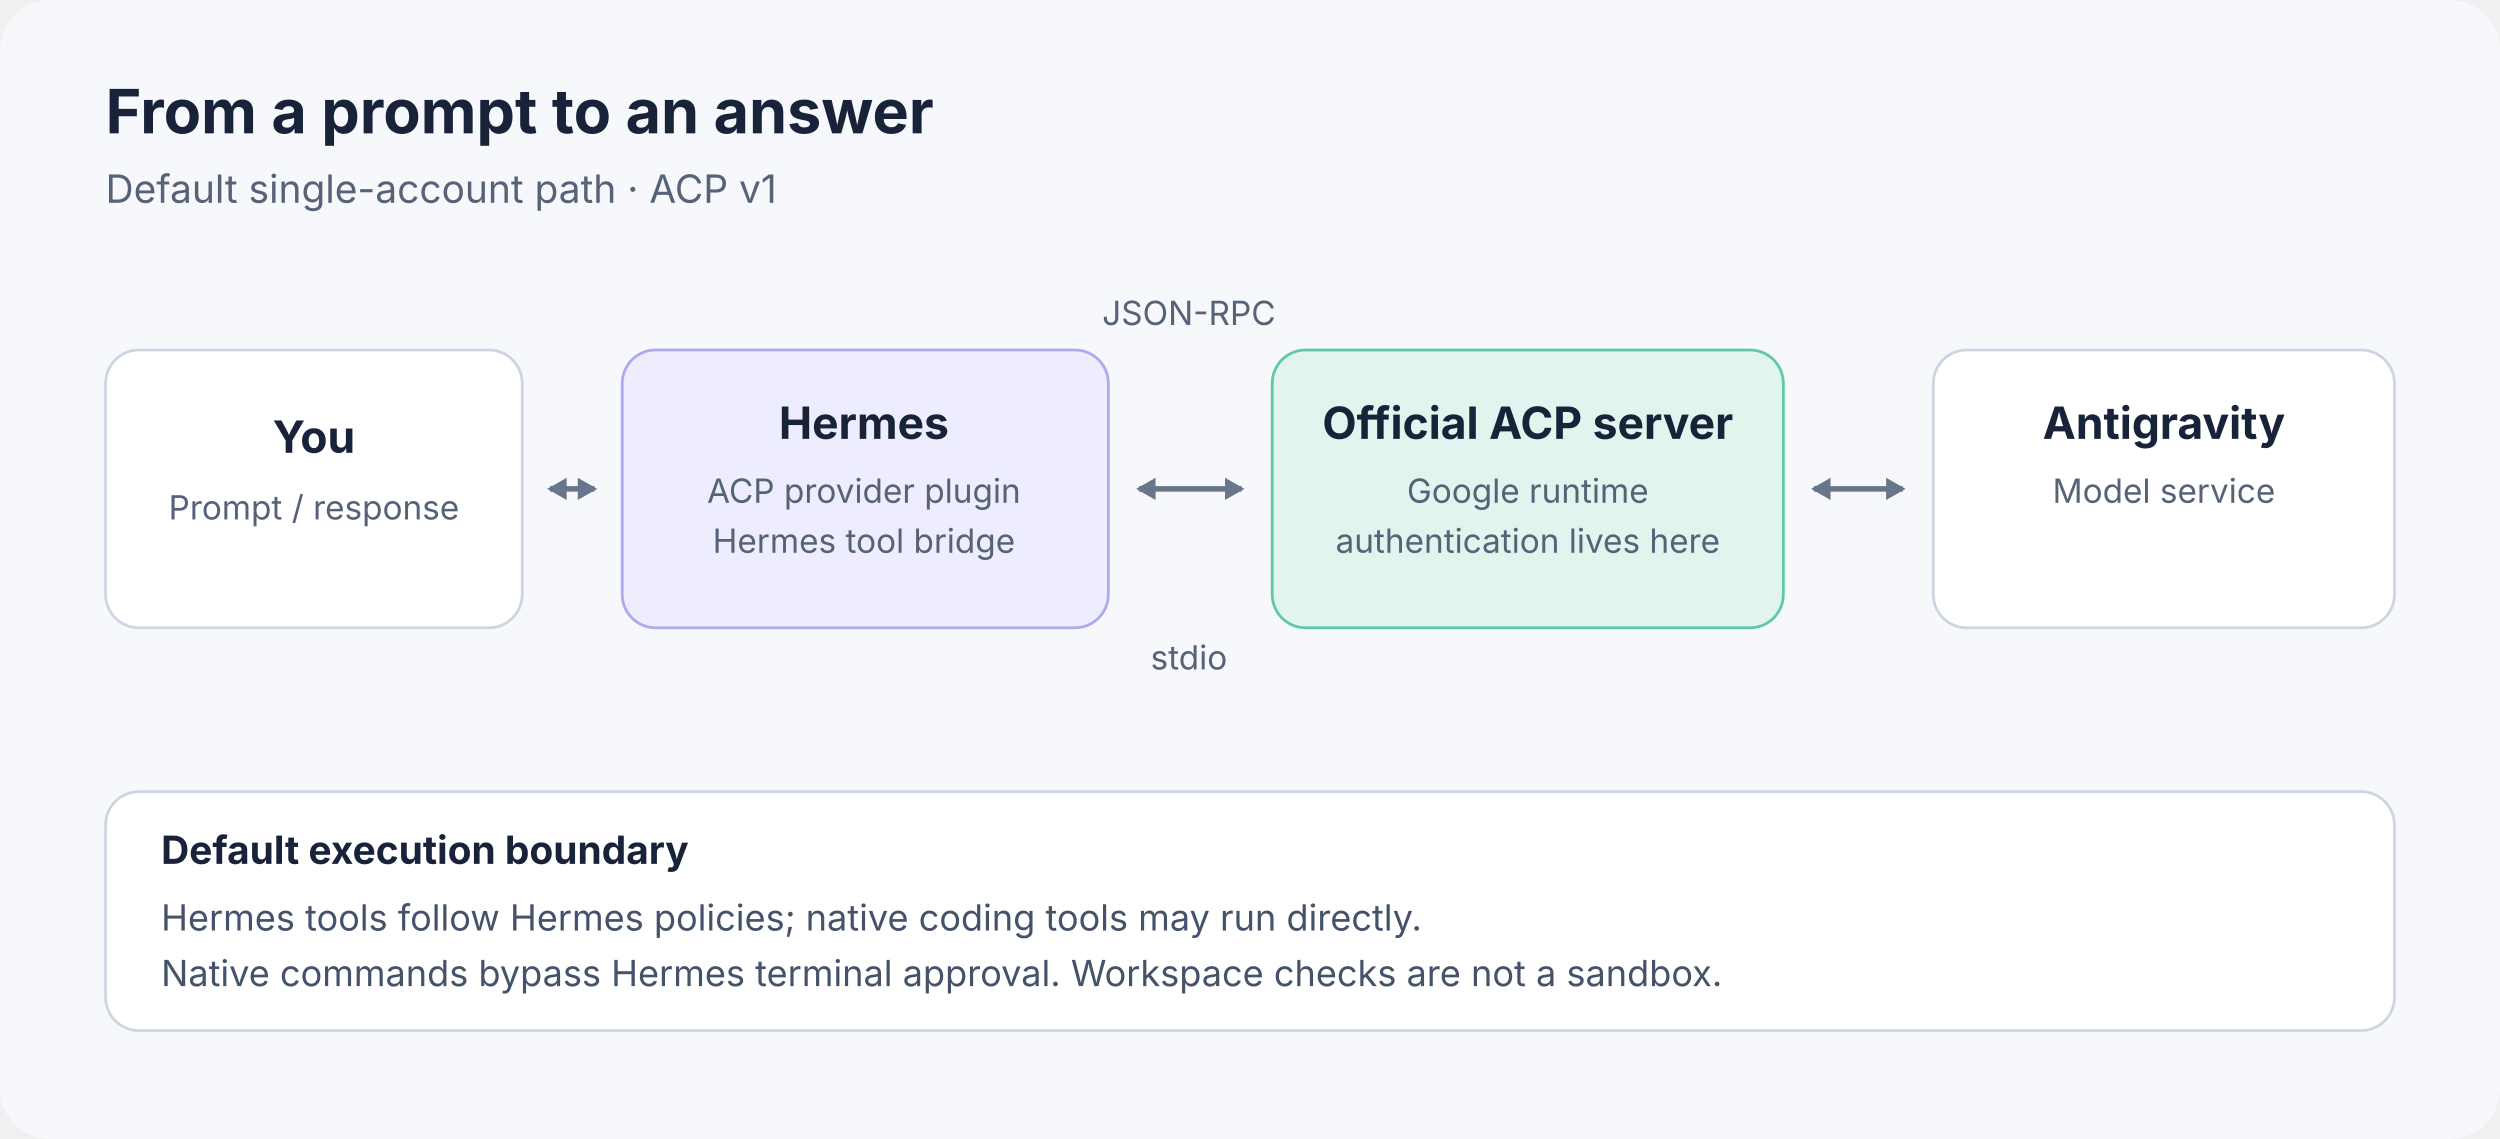
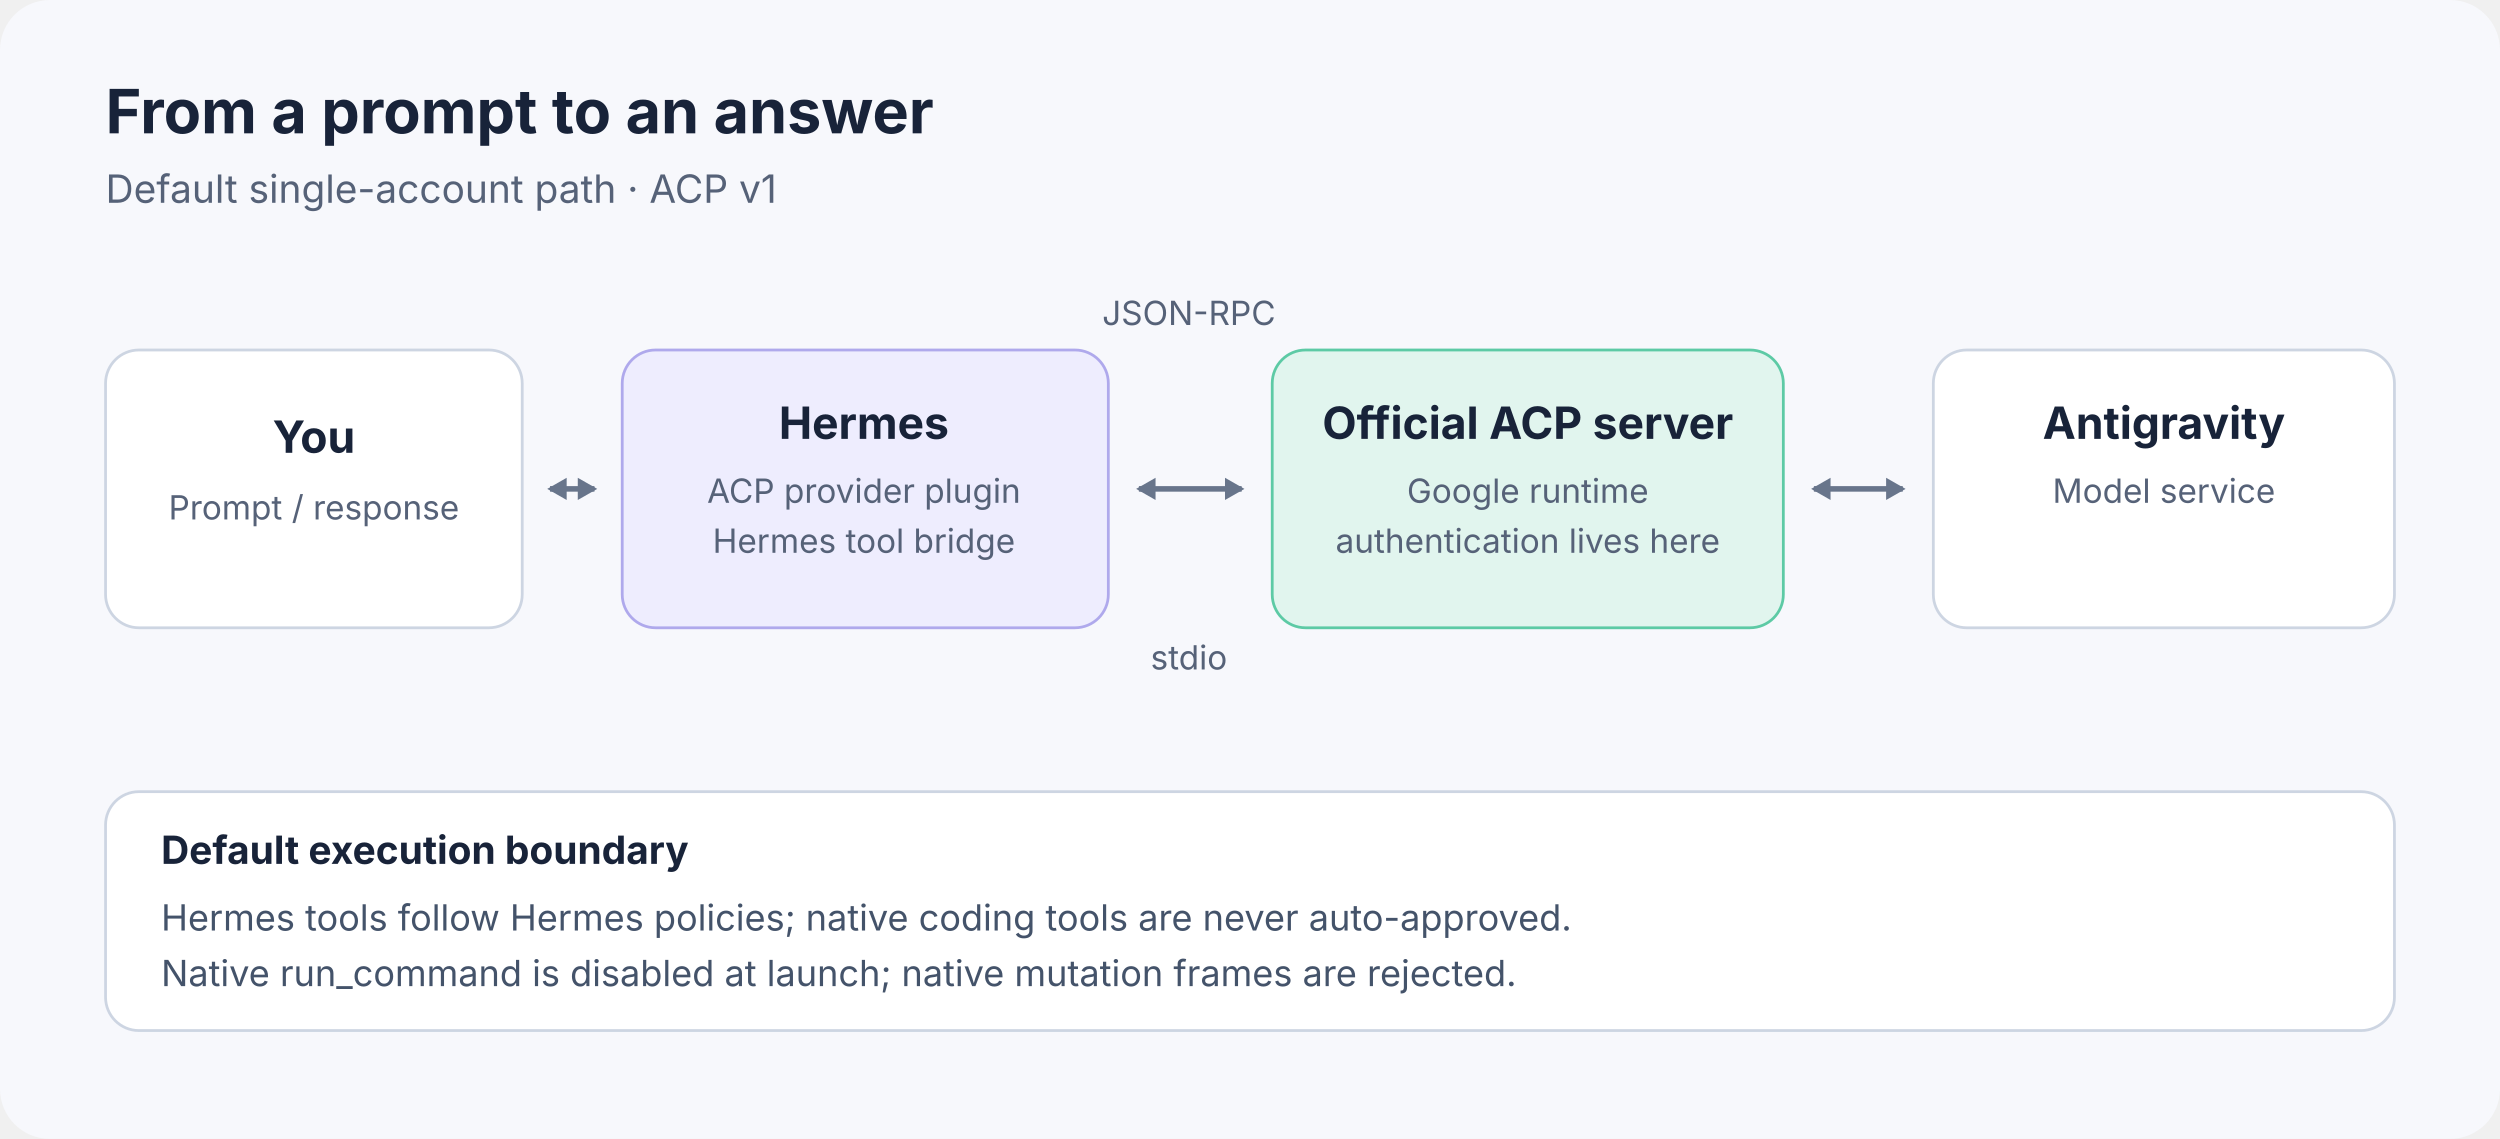
<svg xmlns="http://www.w3.org/2000/svg" viewBox="0 0 900 410" role="img" aria-labelledby="title desc">
  <defs>
    <marker id="arrow" viewBox="0 0 10 10" refX="8" refY="5" markerWidth="7" markerHeight="7" orient="auto-start-reverse">
      <path d="M2 1L8 5L2 9" fill="none" stroke="#68758b" stroke-width="1.5" stroke-linecap="round" stroke-linejoin="round" />
    </marker>
  </defs>
  <rect width="900" height="410" rx="18" fill="#f7f8fc" />
  <g font-family="system-ui,-apple-system,Segoe UI,sans-serif">
    <text x="38" y="48" font-size="22" font-weight="700" fill="#182339">From a prompt to an answer</text>
    <text x="38" y="73" font-size="14" fill="#566278">Default single-account path · ACP v1</text>
    <g stroke-width="1">
      <rect x="38" y="126" width="150" height="100" rx="12" fill="#ffffff" stroke="#cdd5e2" />
      <rect x="224" y="126" width="175" height="100" rx="12" fill="#eeedfe" stroke="#afa9ec" />
      <rect x="458" y="126" width="184" height="100" rx="12" fill="#e1f5ee" stroke="#5dcaa5" />
      <rect x="696" y="126" width="166" height="100" rx="12" fill="#ffffff" stroke="#cdd5e2" />
    </g>
    <g fill="#182339" text-anchor="middle" font-size="16" font-weight="650">
      <text x="113" y="163">You</text>
      <text x="311" y="158">Hermes</text>
      <text x="550" y="158">Official ACP server</text>
      <text x="779" y="158">Antigravity</text>
    </g>
    <g fill="#566278" text-anchor="middle" font-size="12">
      <text x="113" y="187">Prompt / response</text>
      <text x="311" y="181">ACP provider plugin</text>
      <text x="311" y="199">Hermes tool bridge</text>
      <text x="550" y="181">Google runtime</text>
      <text x="550" y="199">authentication lives here</text>
      <text x="779" y="181">Model service</text>
    </g>
    <g>
      <line x1="198" y1="176" x2="214" y2="176" stroke="#68758b" stroke-width="2" />
      <line x1="410" y1="176" x2="447" y2="176" stroke="#68758b" stroke-width="2" />
      <line x1="653" y1="176" x2="685" y2="176" stroke="#68758b" stroke-width="2" />
      <polygon points="197,176 204,172 204,180" fill="#68758b" />
      <polygon points="215,176 208,172 208,180" fill="#68758b" />
      <polygon points="409,176 416,172 416,180" fill="#68758b" />
      <polygon points="448,176 441,172 441,180" fill="#68758b" />
      <polygon points="652,176 659,172 659,180" fill="#68758b" />
      <polygon points="686,176 679,172 679,180" fill="#68758b" />
    </g>
    <text x="428" y="117" text-anchor="middle" font-size="12" fill="#566278">JSON-RPC</text>
    <text x="428" y="241" text-anchor="middle" font-size="12" fill="#566278">stdio</text>
    <rect x="38" y="285" width="824" height="86" rx="12" fill="#ffffff" stroke="#cdd5e2" />
    <text x="58" y="311" font-size="14" font-weight="650" fill="#182339">Default execution boundary</text>
-     <text x="58" y="335" font-size="13" fill="#44536a">Hermes tools follow Hermes policies; native coding tools may run directly.</text>
-     <text x="58" y="355" font-size="13" fill="#44536a">Native commands bypass Hermes terminal approval. Workspace checks are not a sandbox.</text>
+     <text x="58" y="335" font-size="13" fill="#44536a">Hermes tools follow Hermes policies; native coding tools are never auto-approved.</text>
+     <text x="58" y="355" font-size="13" fill="#44536a">Native run_command is disabled at launch; native mutation frames are rejected.</text>
  </g>
</svg>
